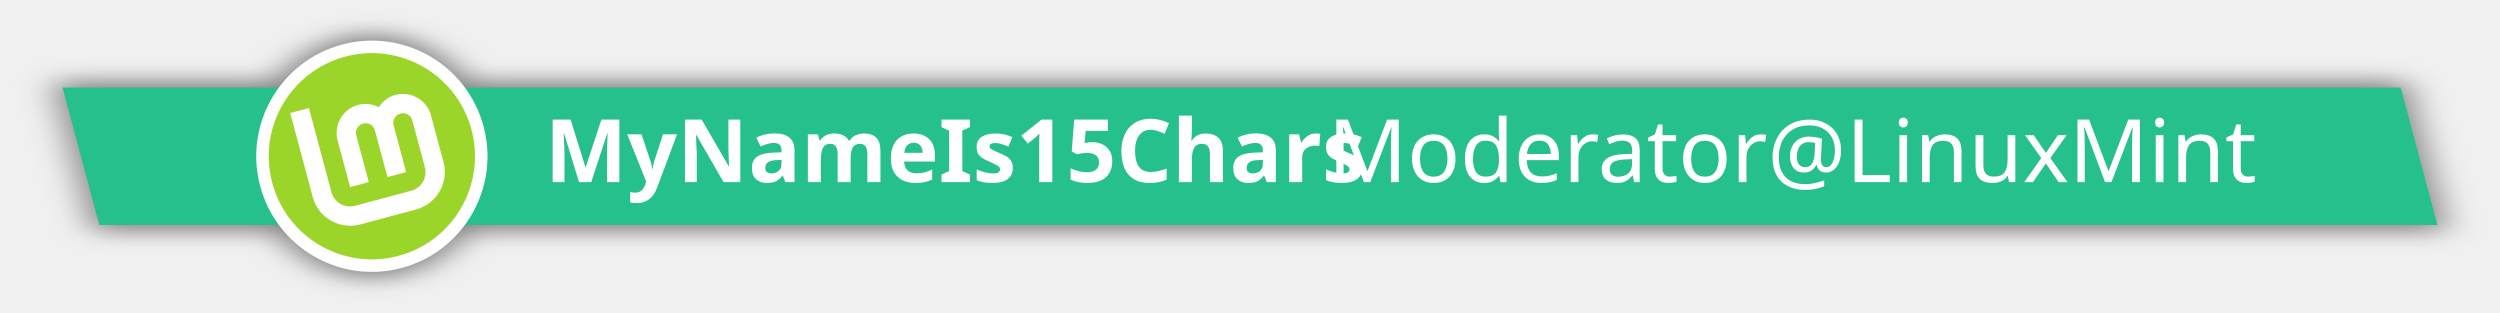
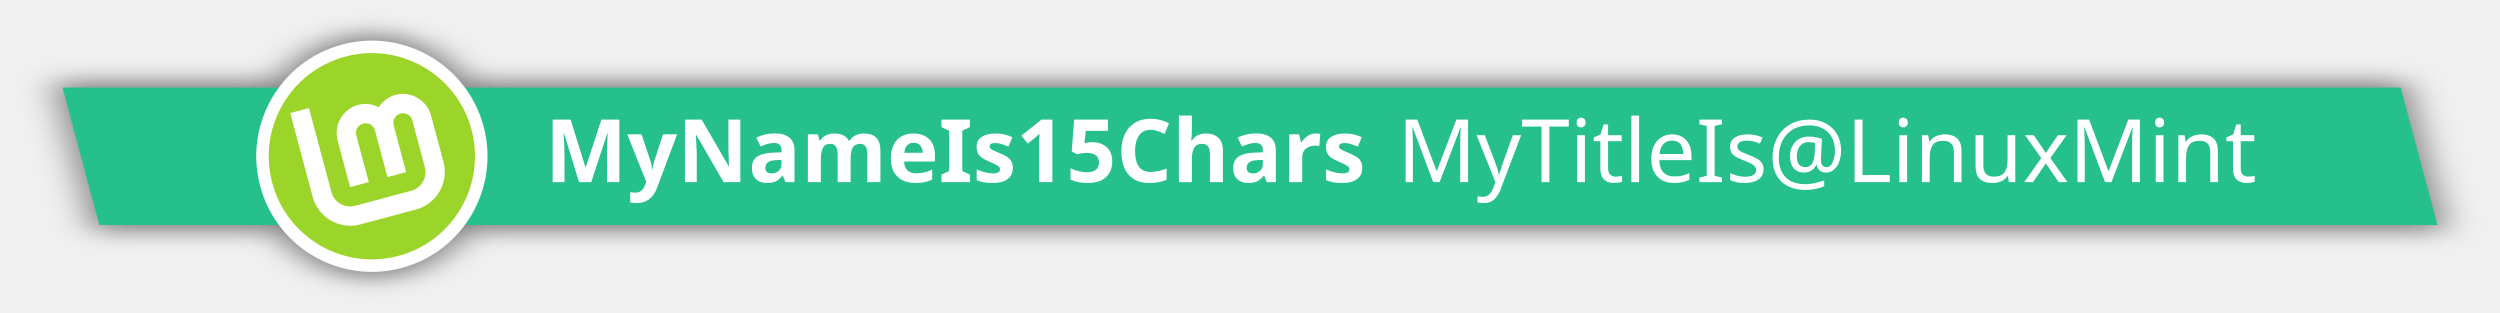
<svg xmlns="http://www.w3.org/2000/svg" width="400" height="50" viewBox="0 0 400 50" version="1.1" id="SVGRoot" xml:space="preserve">
  <defs id="defs132">
    <filter style="color-interpolation-filters:sRGB" id="filter4294" x="-0.012" y="-0.109" width="1.025" height="1.218">
      <feFlood flood-opacity="0.502" flood-color="rgb(0,0,0)" result="flood" id="feFlood4284" />
      <feComposite in="flood" in2="SourceGraphic" operator="in" result="composite1" id="feComposite4286" />
      <feGaussianBlur in="composite1" stdDeviation="2" result="blur" id="feGaussianBlur4288" />
      <feOffset dx="0" dy="0" result="offset" id="feOffset4290" />
      <feComposite in="offset" in2="offset" operator="atop" result="composite2" id="feComposite4292" />
    </filter>
    <filter style="color-interpolation-filters:sRGB" id="filter2706" x="-0.018" y="-0.058" width="1.037" height="1.116">
      <feGaussianBlur stdDeviation="2.346" id="feGaussianBlur2708" />
    </filter>
  </defs>
  <g id="layer3" style="display:inline">
    <path id="logo-shadow" style="display:inline;fill:#808080;fill-opacity:1;stroke:#808080;stroke-width:2;stroke-miterlimit:4;stroke-dasharray:none;stroke-opacity:1;filter:url(#filter2706)" d="M 64.711,7.25 A 18.5,18.5 0 0 0 59.499,6.5 18.5,18.5 0 0 0 48.028,10.538 L 14.534,1.563 14.533,24.339 42.338,31.789 a 18.5,18.5 0 0 0 17.163,11.71 18.5,18.5 0 0 0 11.513,-4.027 L 375.891,121.165 375.892,98.389 76.662,18.211 A 18.5,18.5 0 0 0 64.711,7.25 Z" transform="rotate(-15,59.5,25)" />
  </g>
  <g id="layer1" style="display:inline">
    <path id="background-bar" style="fill:#26c08c;stroke-width:1;stroke-opacity:0.25;fill-opacity:1" d="M 10,14 H 384.105 L 390,36 H 15.895 Z" />
    <g id="logo-halo" transform="rotate(-15,59.5,25)" style="display:inline">
      <circle style="fill:#ffffff;fill-opacity:1;stroke:none;stroke-width:0;stroke-miterlimit:4;stroke-dasharray:none" id="halo" cx="59.5" cy="25" r="18.5" />
      <circle style="fill:#9cd52a;fill-opacity:1;stroke:none;stroke-width:0;stroke-miterlimit:4;stroke-dasharray:none" id="background-circle" cx="59.5" cy="25" r="16.5" />
      <path style="color:#000000;fill:#ffffff;fill-opacity:1;stroke:none;stroke-width:0;stroke-dasharray:none" d="m 48.672,14.945 v 13.922 c 0,3.399 2.789,6.188 6.188,6.188 h 9.281 c 3.399,0 6.188,-2.789 6.188,-6.188 v -7.734 c 0,-2.545 -2.096,-4.641 -4.641,-4.641 -1.189,0 -2.269,0.47 -3.094,1.217 -0.825,-0.747 -1.905,-1.217 -3.094,-1.217 -2.545,0 -4.641,2.096 -4.641,4.641 v 7.734 h 3.094 v -7.734 c 0,-0.873 0.674,-1.547 1.547,-1.547 0.873,0 1.547,0.674 1.547,1.547 v 7.734 h 3.094 v -7.734 c 0,-0.873 0.674,-1.547 1.547,-1.547 0.873,0 1.547,0.674 1.547,1.547 v 7.734 c 0,1.727 -1.367,3.094 -3.094,3.094 h -9.281 c -1.727,0 -3.094,-1.367 -3.094,-3.094 V 14.945 Z" id="Lm-path" />
    </g>
  </g>
  <g id="layer2" style="display:inline">
    <text xml:space="preserve" style="font-weight:500;font-size:14px;font-family:Ubuntu;-inkscape-font-specification:'Ubuntu Medium';opacity:1;fill:#808080;fill-opacity:1;stroke-opacity:0.25" x="87.16" y="29.137" id="name">
      <tspan id="tspan4818" x="87.16" y="29.137" style="font-style:normal;font-variant:normal;font-weight:bold;font-stretch:normal;font-family:Ubuntu;-inkscape-font-specification:'Ubuntu Bold';fill:#ffffff;fill-opacity:1">MyNameIs15Chars</tspan>
    </text>
    <text xml:space="preserve" style="font-style:normal;font-variant:normal;font-weight:bold;font-stretch:normal;font-size:14px;font-family:Ubuntu;-inkscape-font-specification:'Ubuntu Bold';opacity:1;fill:#ffffff;fill-opacity:1;stroke-opacity:0.25" x="379.252" y="29.137" id="function">
-       <tspan id="tspan4974" x="379.252" y="29.137" style="font-style:normal;font-variant:normal;font-weight:normal;font-stretch:normal;font-family:Ubuntu;-inkscape-font-specification:Ubuntu;text-align:end;text-anchor:end">Moderator@LinuxMint</tspan>
+       <tspan id="tspan4974" x="379.252" y="29.137" style="font-style:normal;font-variant:normal;font-weight:normal;font-stretch:normal;font-family:Ubuntu;-inkscape-font-specification:Ubuntu;text-align:end;text-anchor:end">MyTitleIs@LinuxMint</tspan>
    </text>
  </g>
</svg>
